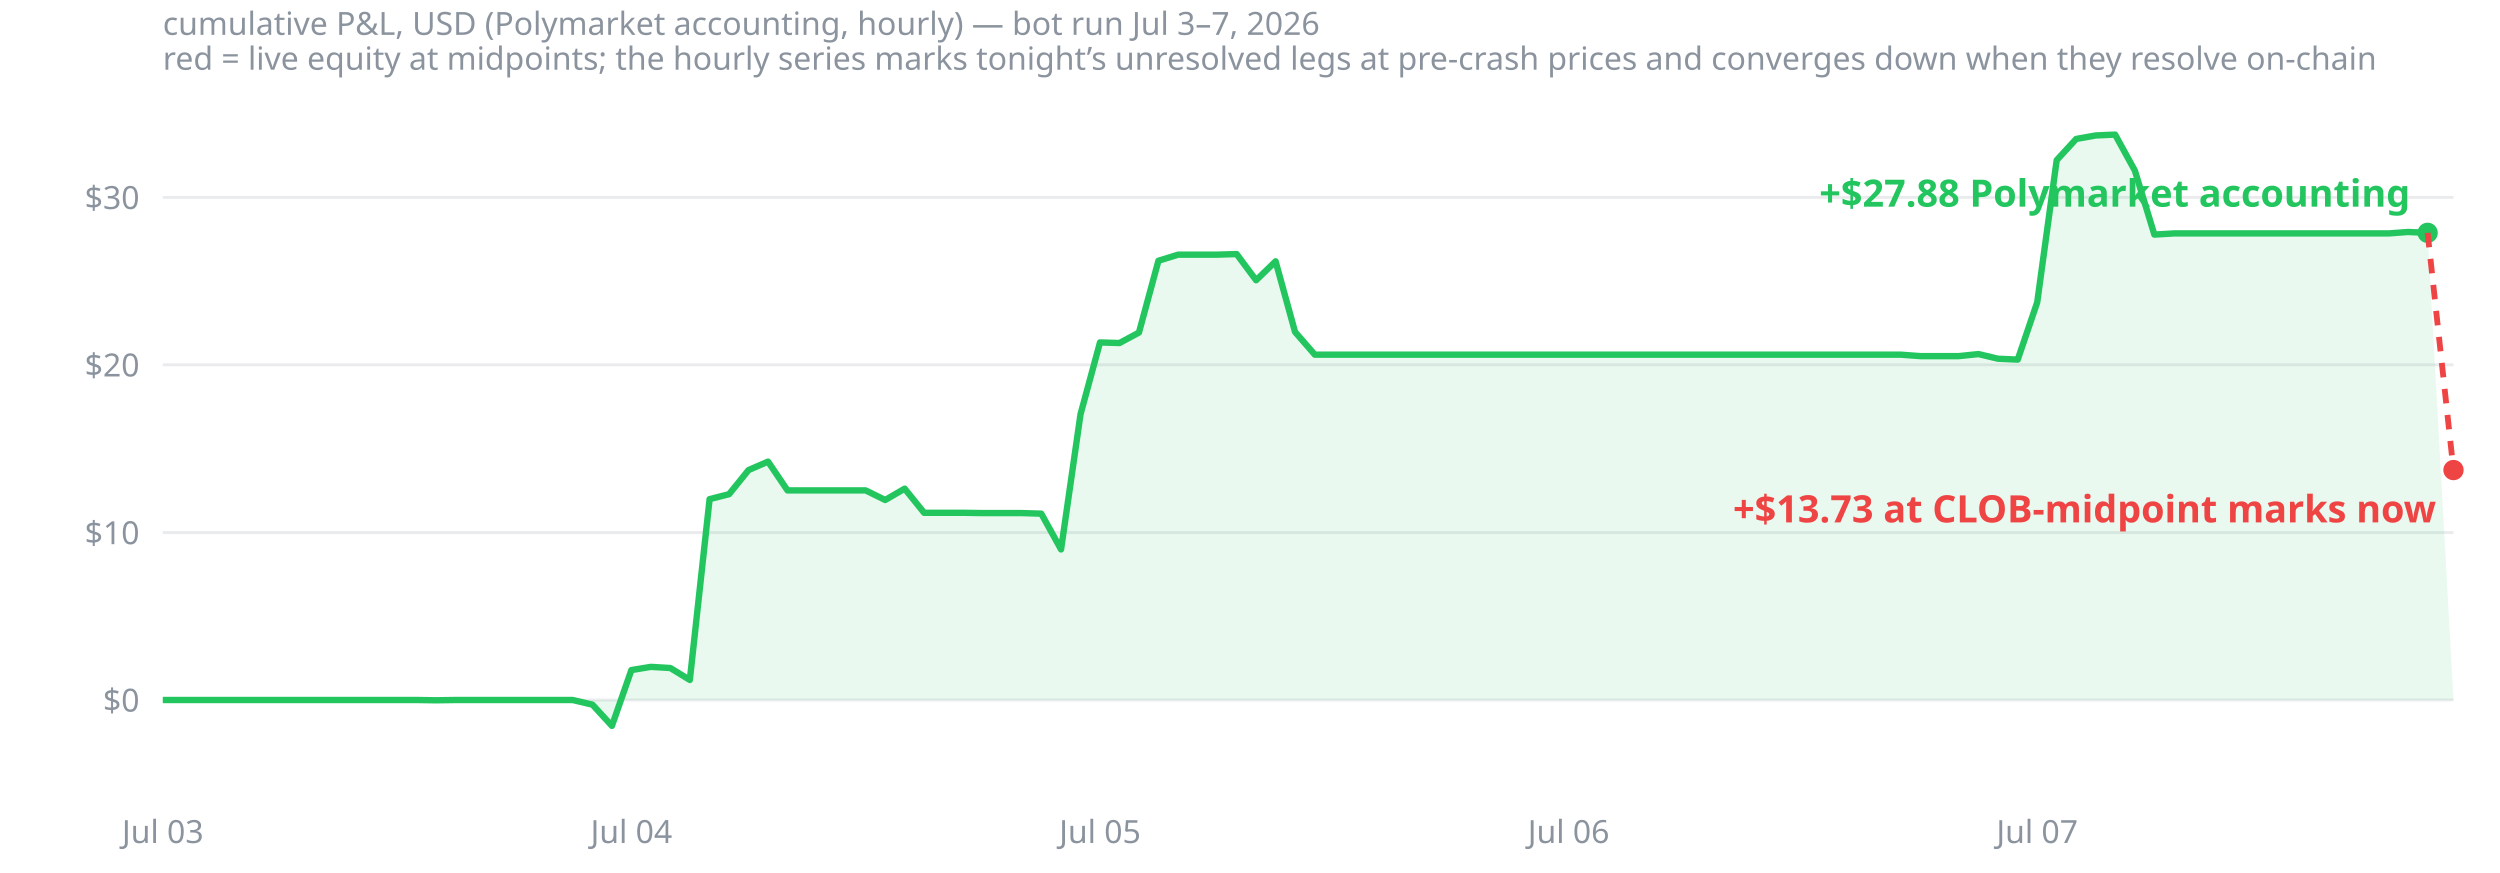
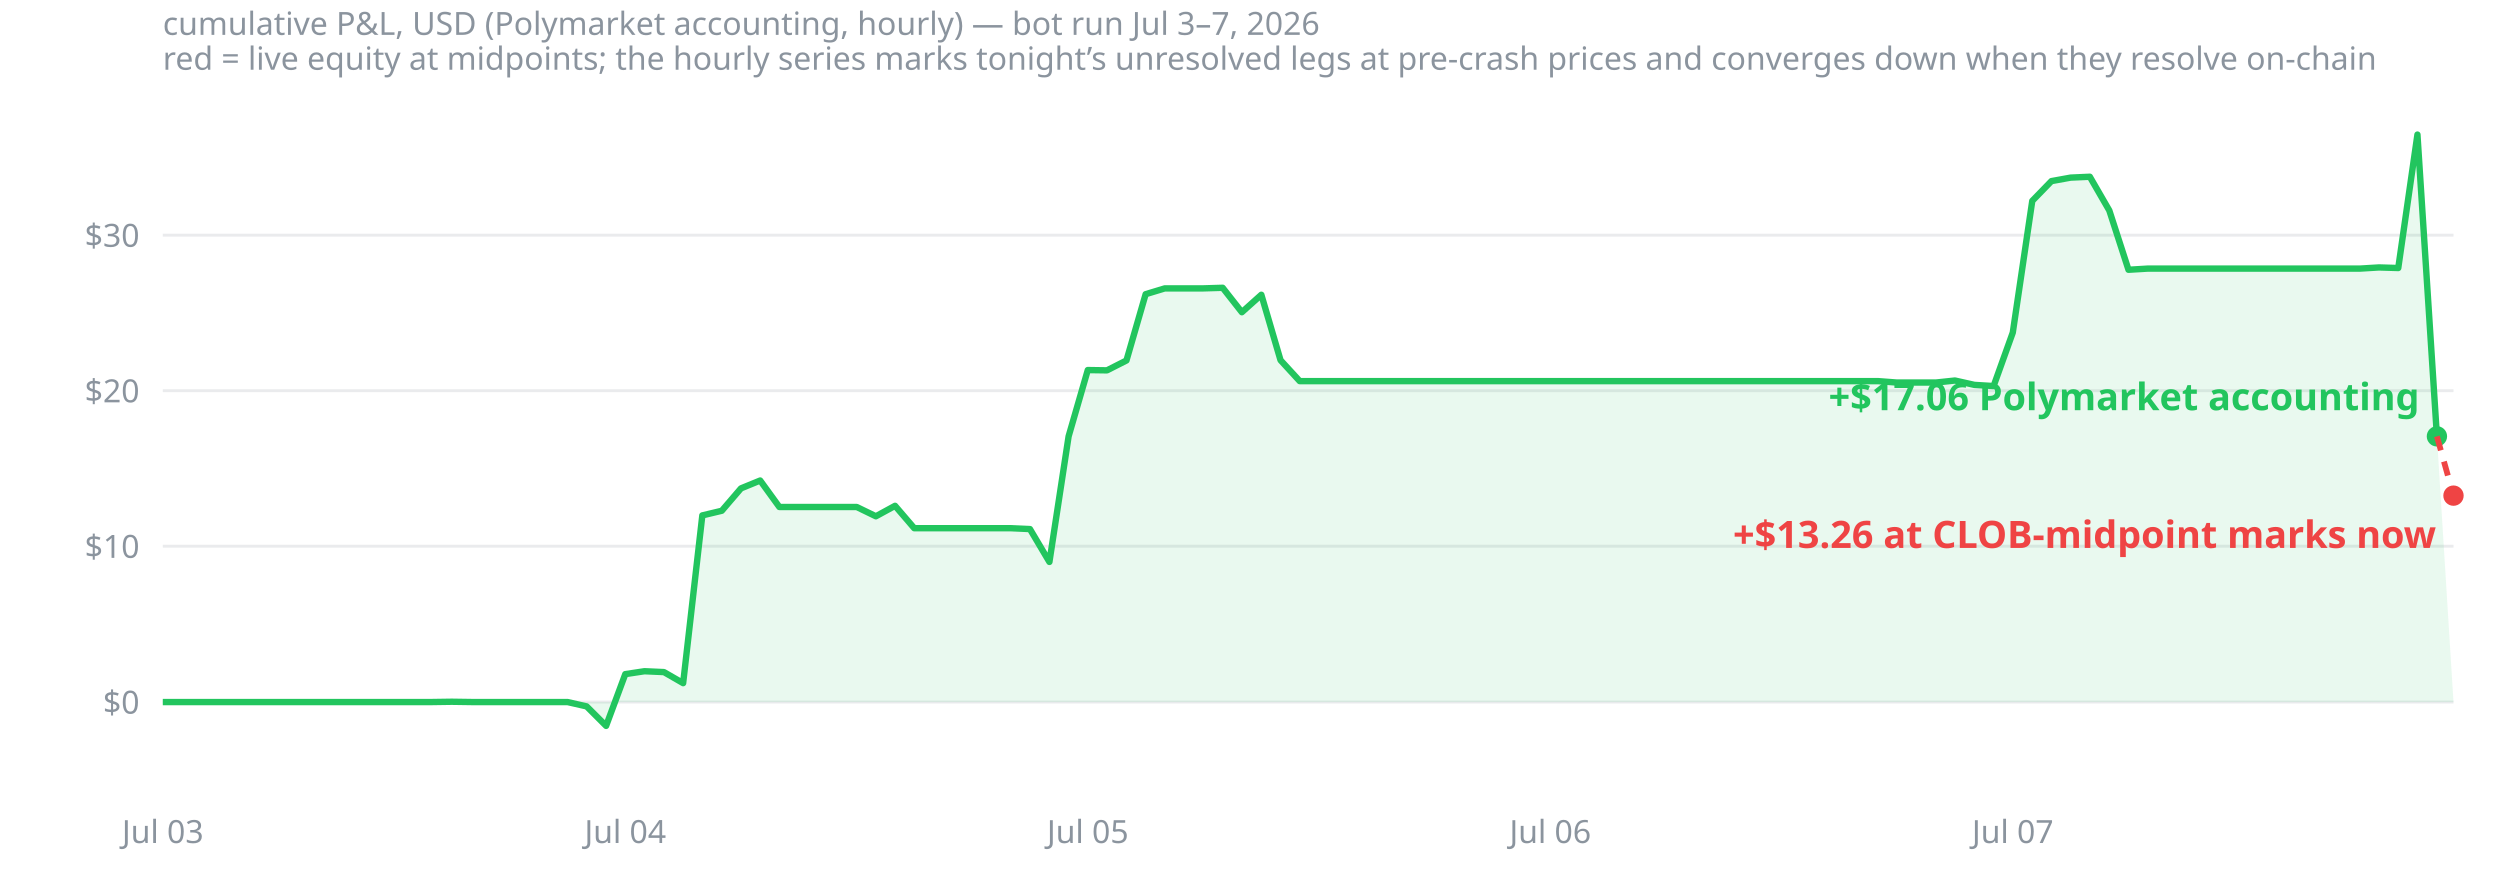
<svg xmlns="http://www.w3.org/2000/svg" width="860" height="300" viewBox="0 0 860 300" font-family="ui-sans-serif,system-ui,sans-serif">
-   <line x1="56" y1="240.8" x2="844" y2="240.8" stroke="#8b949e" stroke-opacity="0.18" />
-   <text x="48" y="244.8" text-anchor="end" font-size="11" fill="#8b949e">$0</text>
-   <line x1="56" y1="183.2" x2="844" y2="183.2" stroke="#8b949e" stroke-opacity="0.18" />
-   <text x="48" y="187.2" text-anchor="end" font-size="11" fill="#8b949e">$10</text>
-   <line x1="56" y1="125.5" x2="844" y2="125.5" stroke="#8b949e" stroke-opacity="0.18" />
-   <text x="48" y="129.5" text-anchor="end" font-size="11" fill="#8b949e">$20</text>
-   <line x1="56" y1="67.9" x2="844" y2="67.9" stroke="#8b949e" stroke-opacity="0.18" />
-   <text x="48" y="71.9" text-anchor="end" font-size="11" fill="#8b949e">$30</text>
+   <line x1="56" y1="241.5" x2="844" y2="241.5" stroke="#8b949e" stroke-opacity="0.18" />
+   <text x="48" y="245.5" text-anchor="end" font-size="11" fill="#8b949e">$0</text>
+   <line x1="56" y1="187.9" x2="844" y2="187.9" stroke="#8b949e" stroke-opacity="0.18" />
+   <text x="48" y="191.9" text-anchor="end" font-size="11" fill="#8b949e">$10</text>
+   <line x1="56" y1="134.4" x2="844" y2="134.4" stroke="#8b949e" stroke-opacity="0.18" />
+   <text x="48" y="138.4" text-anchor="end" font-size="11" fill="#8b949e">$20</text>
+   <line x1="56" y1="80.9" x2="844" y2="80.9" stroke="#8b949e" stroke-opacity="0.18" />
+   <text x="48" y="84.9" text-anchor="end" font-size="11" fill="#8b949e">$30</text>
  <text x="56.0" y="290" text-anchor="middle" font-size="11" fill="#8b949e">Jul 03</text>
-   <text x="217.2" y="290" text-anchor="middle" font-size="11" fill="#8b949e">Jul 04</text>
-   <text x="378.4" y="290" text-anchor="middle" font-size="11" fill="#8b949e">Jul 05</text>
-   <text x="539.6" y="290" text-anchor="middle" font-size="11" fill="#8b949e">Jul 06</text>
-   <text x="700.8" y="290" text-anchor="middle" font-size="11" fill="#8b949e">Jul 07</text>
-   <polygon points="56.0,240.8 56.0,240.8 62.7,240.8 69.4,240.8 76.1,240.8 82.9,240.8 89.6,240.8 96.3,240.8 103.0,240.8 109.7,240.8 116.4,240.8 123.2,240.8 129.9,240.8 136.6,240.8 143.3,240.8 150.0,240.9 156.7,240.8 163.5,240.8 170.2,240.8 176.9,240.8 183.6,240.8 190.3,240.8 197.0,240.8 203.8,242.4 210.5,249.7 217.2,230.5 223.9,229.4 230.6,229.8 237.3,233.9 244.1,171.7 250.8,170.0 257.5,161.7 264.2,158.8 270.9,168.7 277.6,168.7 284.4,168.7 291.1,168.7 297.8,168.7 304.5,172.0 311.2,168.1 317.9,176.4 324.7,176.4 331.4,176.4 338.1,176.5 344.8,176.5 351.5,176.5 358.2,176.7 365.0,189.0 371.7,142.5 378.4,117.8 385.1,118.0 391.8,114.4 398.5,89.7 405.3,87.6 412.0,87.6 418.7,87.6 425.4,87.4 432.1,96.4 438.8,89.9 445.5,114.2 452.3,122.0 459.0,122.0 465.7,122.0 472.4,122.0 479.1,122.0 485.8,122.0 492.6,122.0 499.3,122.0 506.0,122.0 512.7,122.0 519.4,122.0 526.1,122.0 532.9,122.0 539.6,122.0 546.3,122.0 553.0,122.0 559.7,122.0 566.4,122.0 573.2,122.0 579.9,122.0 586.6,122.0 593.3,122.0 600.0,122.0 606.7,122.0 613.5,122.0 620.2,122.0 626.9,122.0 633.6,122.0 640.3,122.0 647.0,122.0 653.8,122.0 660.5,122.5 667.2,122.5 673.9,122.5 680.6,121.8 687.3,123.4 694.1,123.7 700.8,104.0 707.5,55.1 714.2,47.8 720.9,46.6 727.6,46.3 734.4,58.7 741.1,80.7 747.8,80.3 754.5,80.3 761.2,80.3 767.9,80.3 774.6,80.3 781.4,80.3 788.1,80.3 794.8,80.3 801.5,80.3 808.2,80.3 814.9,80.3 821.7,80.3 828.4,79.8 835.1,80.1 844.0,240.8" fill="#22c55e" fill-opacity="0.10" />
-   <polyline points="56.0,240.8 62.7,240.8 69.4,240.8 76.1,240.8 82.9,240.8 89.6,240.8 96.3,240.8 103.0,240.8 109.7,240.8 116.4,240.8 123.2,240.8 129.9,240.8 136.6,240.8 143.3,240.8 150.0,240.9 156.7,240.8 163.5,240.8 170.2,240.8 176.9,240.8 183.6,240.8 190.3,240.8 197.0,240.8 203.8,242.4 210.5,249.7 217.2,230.5 223.9,229.4 230.6,229.8 237.3,233.9 244.1,171.7 250.8,170.0 257.5,161.7 264.2,158.8 270.9,168.7 277.6,168.7 284.4,168.7 291.1,168.7 297.8,168.7 304.5,172.0 311.2,168.1 317.9,176.4 324.7,176.4 331.4,176.4 338.1,176.5 344.8,176.5 351.5,176.5 358.2,176.7 365.0,189.0 371.7,142.5 378.4,117.8 385.1,118.0 391.8,114.4 398.5,89.7 405.3,87.6 412.0,87.6 418.7,87.6 425.4,87.4 432.1,96.4 438.8,89.9 445.5,114.2 452.3,122.0 459.0,122.0 465.7,122.0 472.4,122.0 479.1,122.0 485.8,122.0 492.6,122.0 499.3,122.0 506.0,122.0 512.7,122.0 519.4,122.0 526.1,122.0 532.9,122.0 539.6,122.0 546.3,122.0 553.0,122.0 559.7,122.0 566.4,122.0 573.2,122.0 579.9,122.0 586.6,122.0 593.3,122.0 600.0,122.0 606.7,122.0 613.5,122.0 620.2,122.0 626.9,122.0 633.6,122.0 640.3,122.0 647.0,122.0 653.8,122.0 660.5,122.5 667.2,122.5 673.9,122.5 680.6,121.8 687.3,123.4 694.1,123.7 700.8,104.0 707.5,55.1 714.2,47.8 720.9,46.6 727.6,46.3 734.4,58.7 741.1,80.7 747.8,80.3 754.5,80.3 761.2,80.3 767.9,80.3 774.6,80.3 781.4,80.3 788.1,80.3 794.8,80.3 801.5,80.3 808.2,80.3 814.9,80.3 821.7,80.3 828.4,79.8 835.1,80.1" fill="none" stroke="#22c55e" stroke-width="2.2" stroke-linejoin="round" />
-   <circle cx="835.1" cy="80.1" r="3.5" fill="#22c55e" />
-   <text x="829.1" y="71.1" text-anchor="end" font-size="13" font-weight="600" fill="#22c55e">+$27.88 Polymarket accounting</text>
-   <line x1="835.1" y1="80.1" x2="844.0" y2="161.7" stroke="#ef4444" stroke-width="2" stroke-dasharray="5 4" />
-   <circle cx="844.0" cy="161.7" r="3.5" fill="#ef4444" />
-   <text x="838.0" y="179.7" text-anchor="end" font-size="13" font-weight="600" fill="#ef4444">+$13.73 at CLOB-midpoint marks now</text>
+   <text x="215.1" y="290" text-anchor="middle" font-size="11" fill="#8b949e">Jul 04</text>
+   <text x="374.2" y="290" text-anchor="middle" font-size="11" fill="#8b949e">Jul 05</text>
+   <text x="533.3" y="290" text-anchor="middle" font-size="11" fill="#8b949e">Jul 06</text>
+   <text x="692.4" y="290" text-anchor="middle" font-size="11" fill="#8b949e">Jul 07</text>
+   <polygon points="56.0,241.5 56.0,241.5 62.6,241.5 69.3,241.5 75.9,241.5 82.5,241.5 89.1,241.5 95.8,241.5 102.4,241.5 109.0,241.5 115.7,241.5 122.3,241.5 128.9,241.5 135.6,241.5 142.2,241.5 148.8,241.5 155.4,241.4 162.1,241.5 168.7,241.5 175.3,241.5 182.0,241.5 188.6,241.5 195.2,241.5 201.8,243.0 208.5,249.7 215.1,231.9 221.7,230.9 228.4,231.2 235.0,235.0 241.6,177.3 248.3,175.7 254.9,168.0 261.5,165.3 268.1,174.4 274.8,174.4 281.4,174.4 288.0,174.4 294.7,174.4 301.3,177.6 307.9,174.0 314.5,181.7 321.2,181.7 327.8,181.7 334.4,181.7 341.1,181.7 347.7,181.7 354.3,182.0 361.0,193.3 367.6,150.1 374.2,127.3 380.8,127.4 387.5,124.0 394.1,101.2 400.7,99.2 407.4,99.2 414.0,99.2 420.6,99.0 427.2,107.4 433.9,101.4 440.5,123.9 447.1,131.1 453.8,131.1 460.4,131.1 467.0,131.1 473.7,131.1 480.3,131.1 486.9,131.1 493.5,131.1 500.2,131.1 506.8,131.1 513.4,131.1 520.1,131.1 526.7,131.1 533.3,131.1 539.9,131.1 546.6,131.1 553.2,131.1 559.8,131.1 566.5,131.1 573.1,131.1 579.7,131.1 586.4,131.1 593.0,131.1 599.6,131.1 606.2,131.1 612.9,131.1 619.5,131.1 626.1,131.1 632.8,131.1 639.4,131.1 646.0,131.1 652.6,131.6 659.3,131.6 665.9,131.6 672.5,130.9 679.2,132.4 685.8,132.8 692.4,114.4 699.1,69.1 705.7,62.3 712.3,61.1 718.9,60.8 725.6,72.4 732.2,92.8 738.8,92.4 745.5,92.4 752.1,92.4 758.7,92.4 765.3,92.4 772.0,92.4 778.6,92.4 785.2,92.4 791.9,92.4 798.5,92.4 805.1,92.4 811.8,92.4 818.4,92.0 825.0,92.2 831.6,46.3 838.3,150.1 844.0,241.5" fill="#22c55e" fill-opacity="0.10" />
+   <polyline points="56.0,241.5 62.6,241.5 69.3,241.5 75.9,241.5 82.5,241.5 89.1,241.5 95.8,241.5 102.4,241.5 109.0,241.5 115.7,241.5 122.3,241.5 128.9,241.5 135.6,241.5 142.2,241.5 148.8,241.5 155.4,241.4 162.1,241.5 168.7,241.5 175.3,241.5 182.0,241.5 188.6,241.5 195.2,241.5 201.8,243.0 208.5,249.7 215.1,231.9 221.7,230.9 228.4,231.2 235.0,235.0 241.6,177.3 248.3,175.7 254.9,168.0 261.5,165.3 268.1,174.4 274.8,174.4 281.4,174.4 288.0,174.4 294.7,174.4 301.3,177.6 307.9,174.0 314.5,181.7 321.2,181.7 327.8,181.7 334.4,181.7 341.1,181.7 347.7,181.7 354.3,182.0 361.0,193.3 367.6,150.1 374.2,127.3 380.8,127.4 387.5,124.0 394.1,101.2 400.7,99.2 407.4,99.2 414.0,99.2 420.6,99.0 427.2,107.4 433.9,101.4 440.5,123.9 447.1,131.1 453.8,131.1 460.4,131.1 467.0,131.1 473.7,131.1 480.3,131.1 486.9,131.1 493.5,131.1 500.2,131.1 506.8,131.1 513.4,131.1 520.1,131.1 526.7,131.1 533.3,131.1 539.9,131.1 546.6,131.1 553.2,131.1 559.8,131.1 566.5,131.1 573.1,131.1 579.7,131.1 586.4,131.1 593.0,131.1 599.6,131.1 606.2,131.1 612.9,131.1 619.5,131.1 626.1,131.1 632.8,131.1 639.4,131.1 646.0,131.1 652.6,131.6 659.3,131.6 665.9,131.6 672.5,130.9 679.2,132.4 685.8,132.8 692.4,114.4 699.1,69.1 705.7,62.3 712.3,61.1 718.9,60.8 725.6,72.4 732.2,92.8 738.8,92.4 745.5,92.4 752.1,92.4 758.7,92.4 765.3,92.4 772.0,92.4 778.6,92.4 785.2,92.4 791.9,92.4 798.5,92.4 805.1,92.4 811.8,92.4 818.4,92.0 825.0,92.2 831.6,46.3 838.3,150.1" fill="none" stroke="#22c55e" stroke-width="2.2" stroke-linejoin="round" />
+   <circle cx="838.3" cy="150.1" r="3.5" fill="#22c55e" />
+   <text x="832.3" y="141.1" text-anchor="end" font-size="13" font-weight="600" fill="#22c55e">+$17.06 Polymarket accounting</text>
+   <line x1="838.3" y1="150.1" x2="844.0" y2="170.5" stroke="#ef4444" stroke-width="2" stroke-dasharray="5 4" />
+   <circle cx="844.0" cy="170.5" r="3.5" fill="#ef4444" />
+   <text x="838.0" y="188.5" text-anchor="end" font-size="13" font-weight="600" fill="#ef4444">+$13.26 at CLOB-midpoint marks now</text>
  <text x="56" y="12" font-size="11" fill="#8b949e">cumulative P&amp;L, USD (Polymarket accounting, hourly) — bot run Jul 3–7, 2026</text>
  <text x="56" y="24" font-size="11" fill="#8b949e">red = live equity at midpoints; the hourly series marks tonight’s unresolved legs at pre-crash prices and converges down when they resolve on-chain</text>
</svg>
